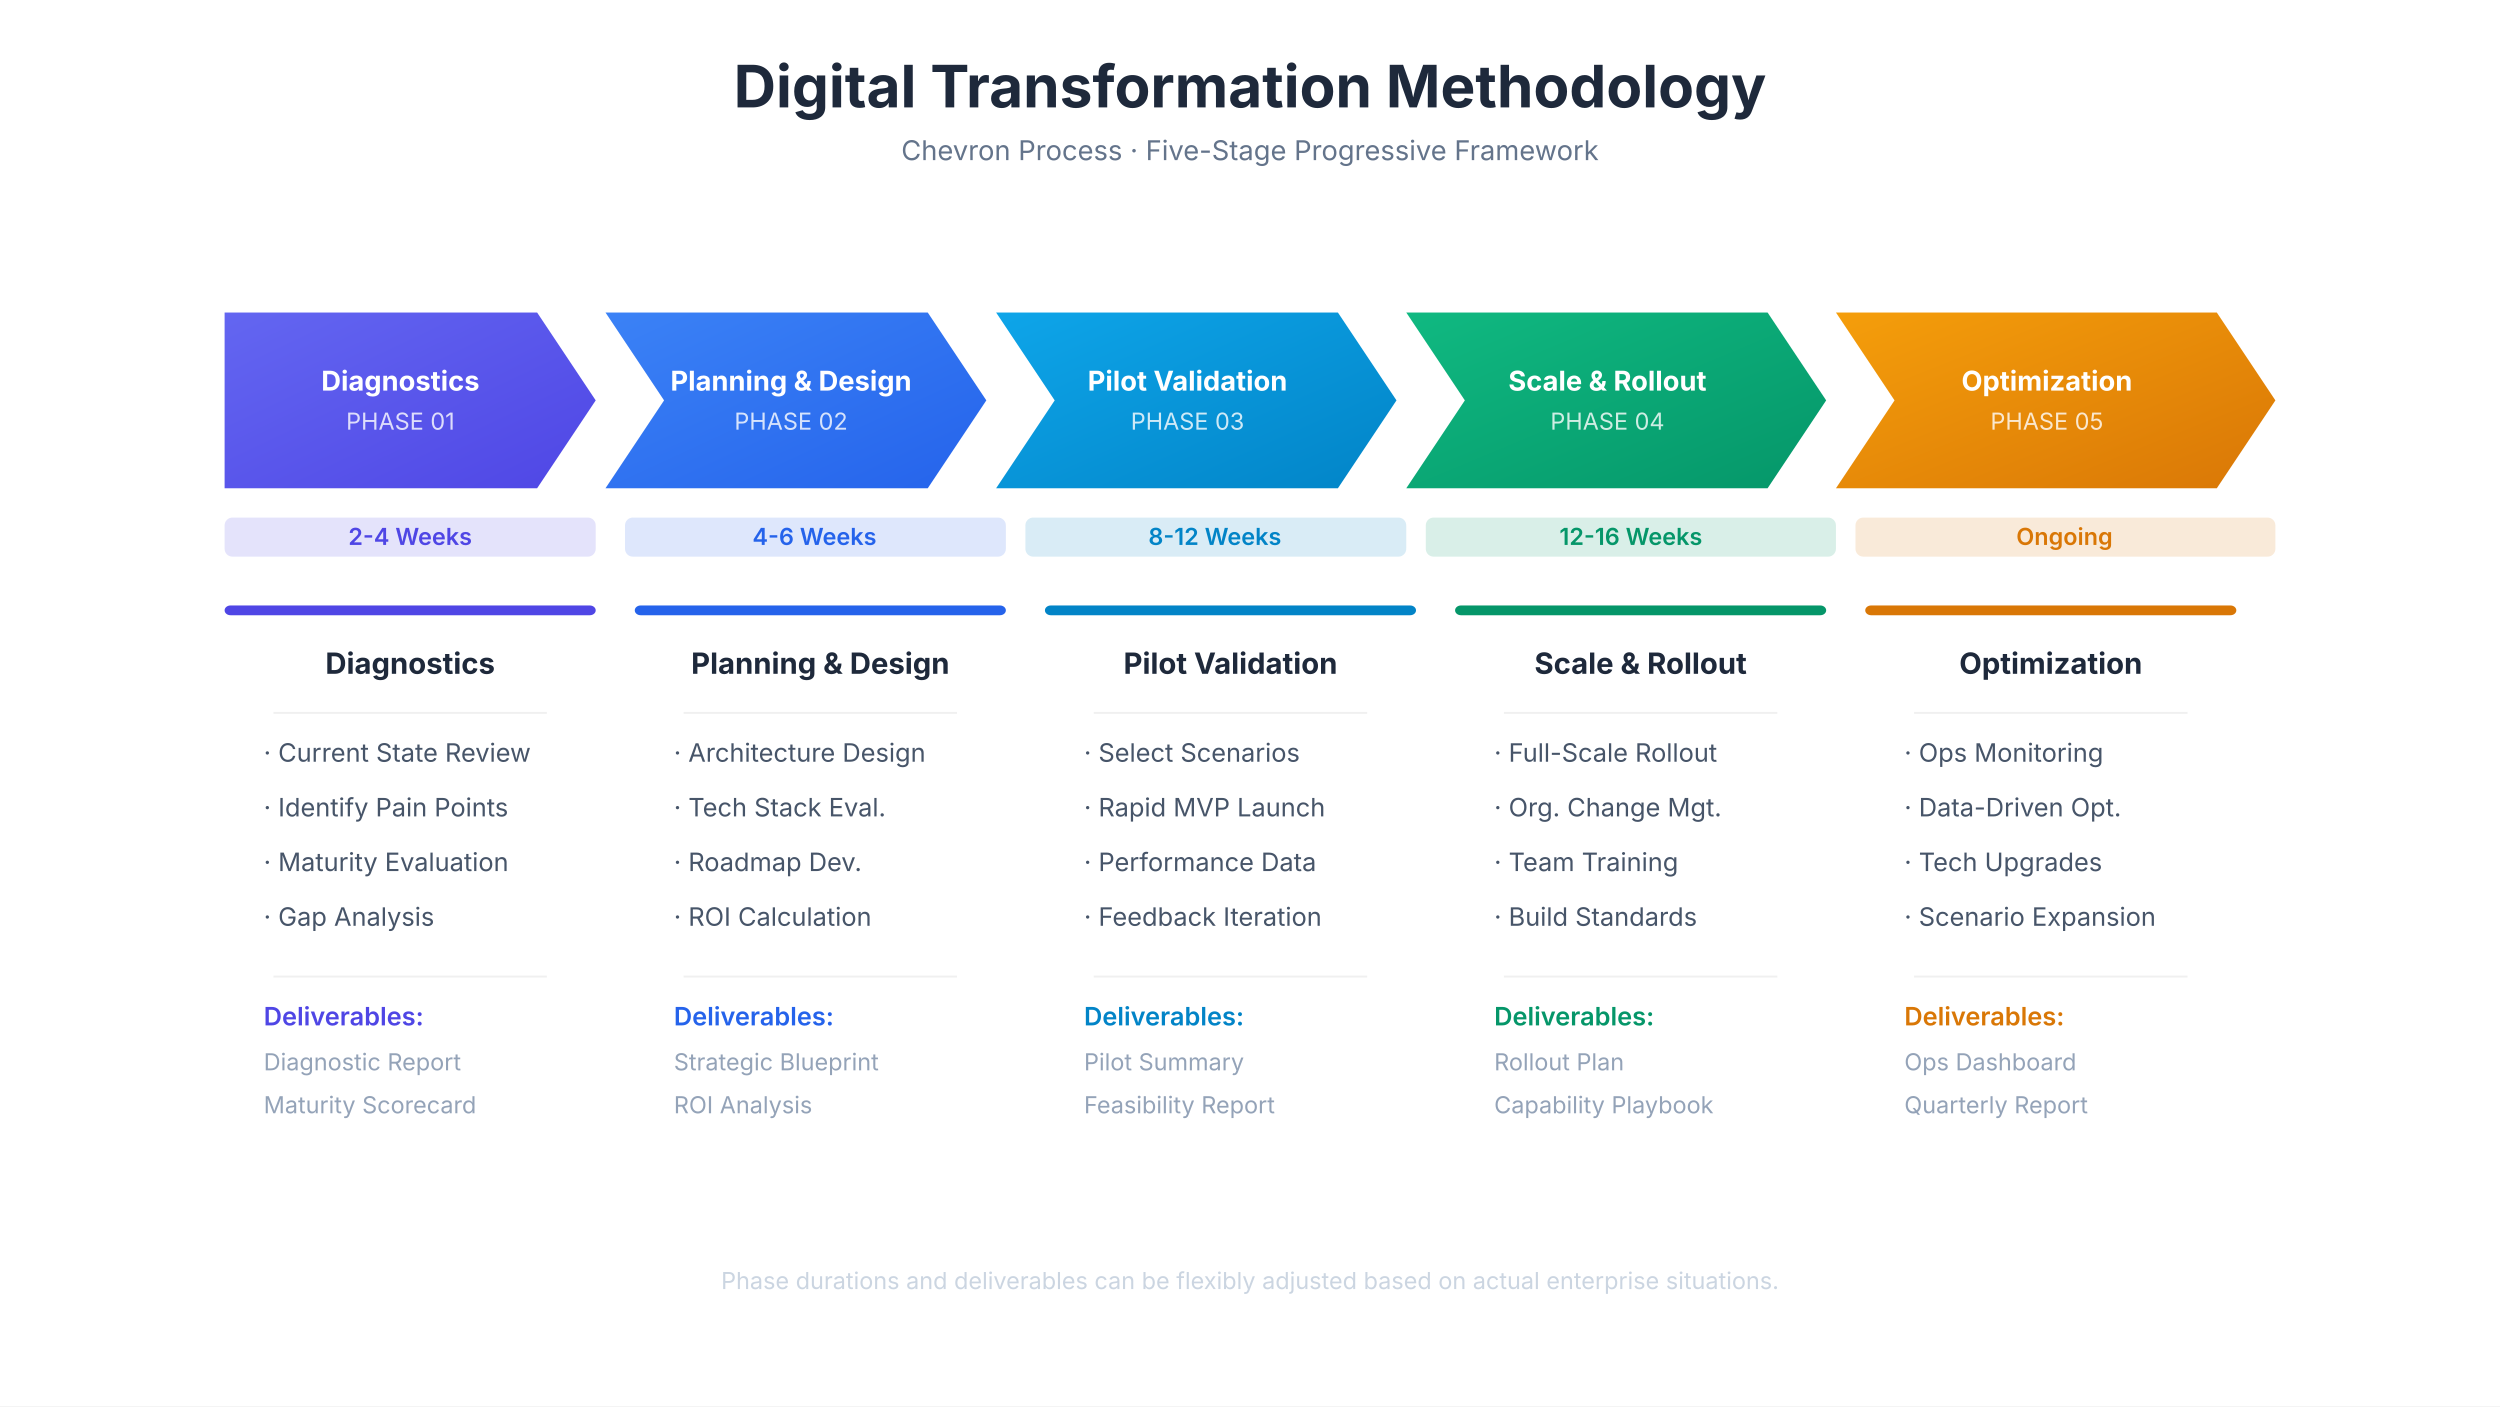
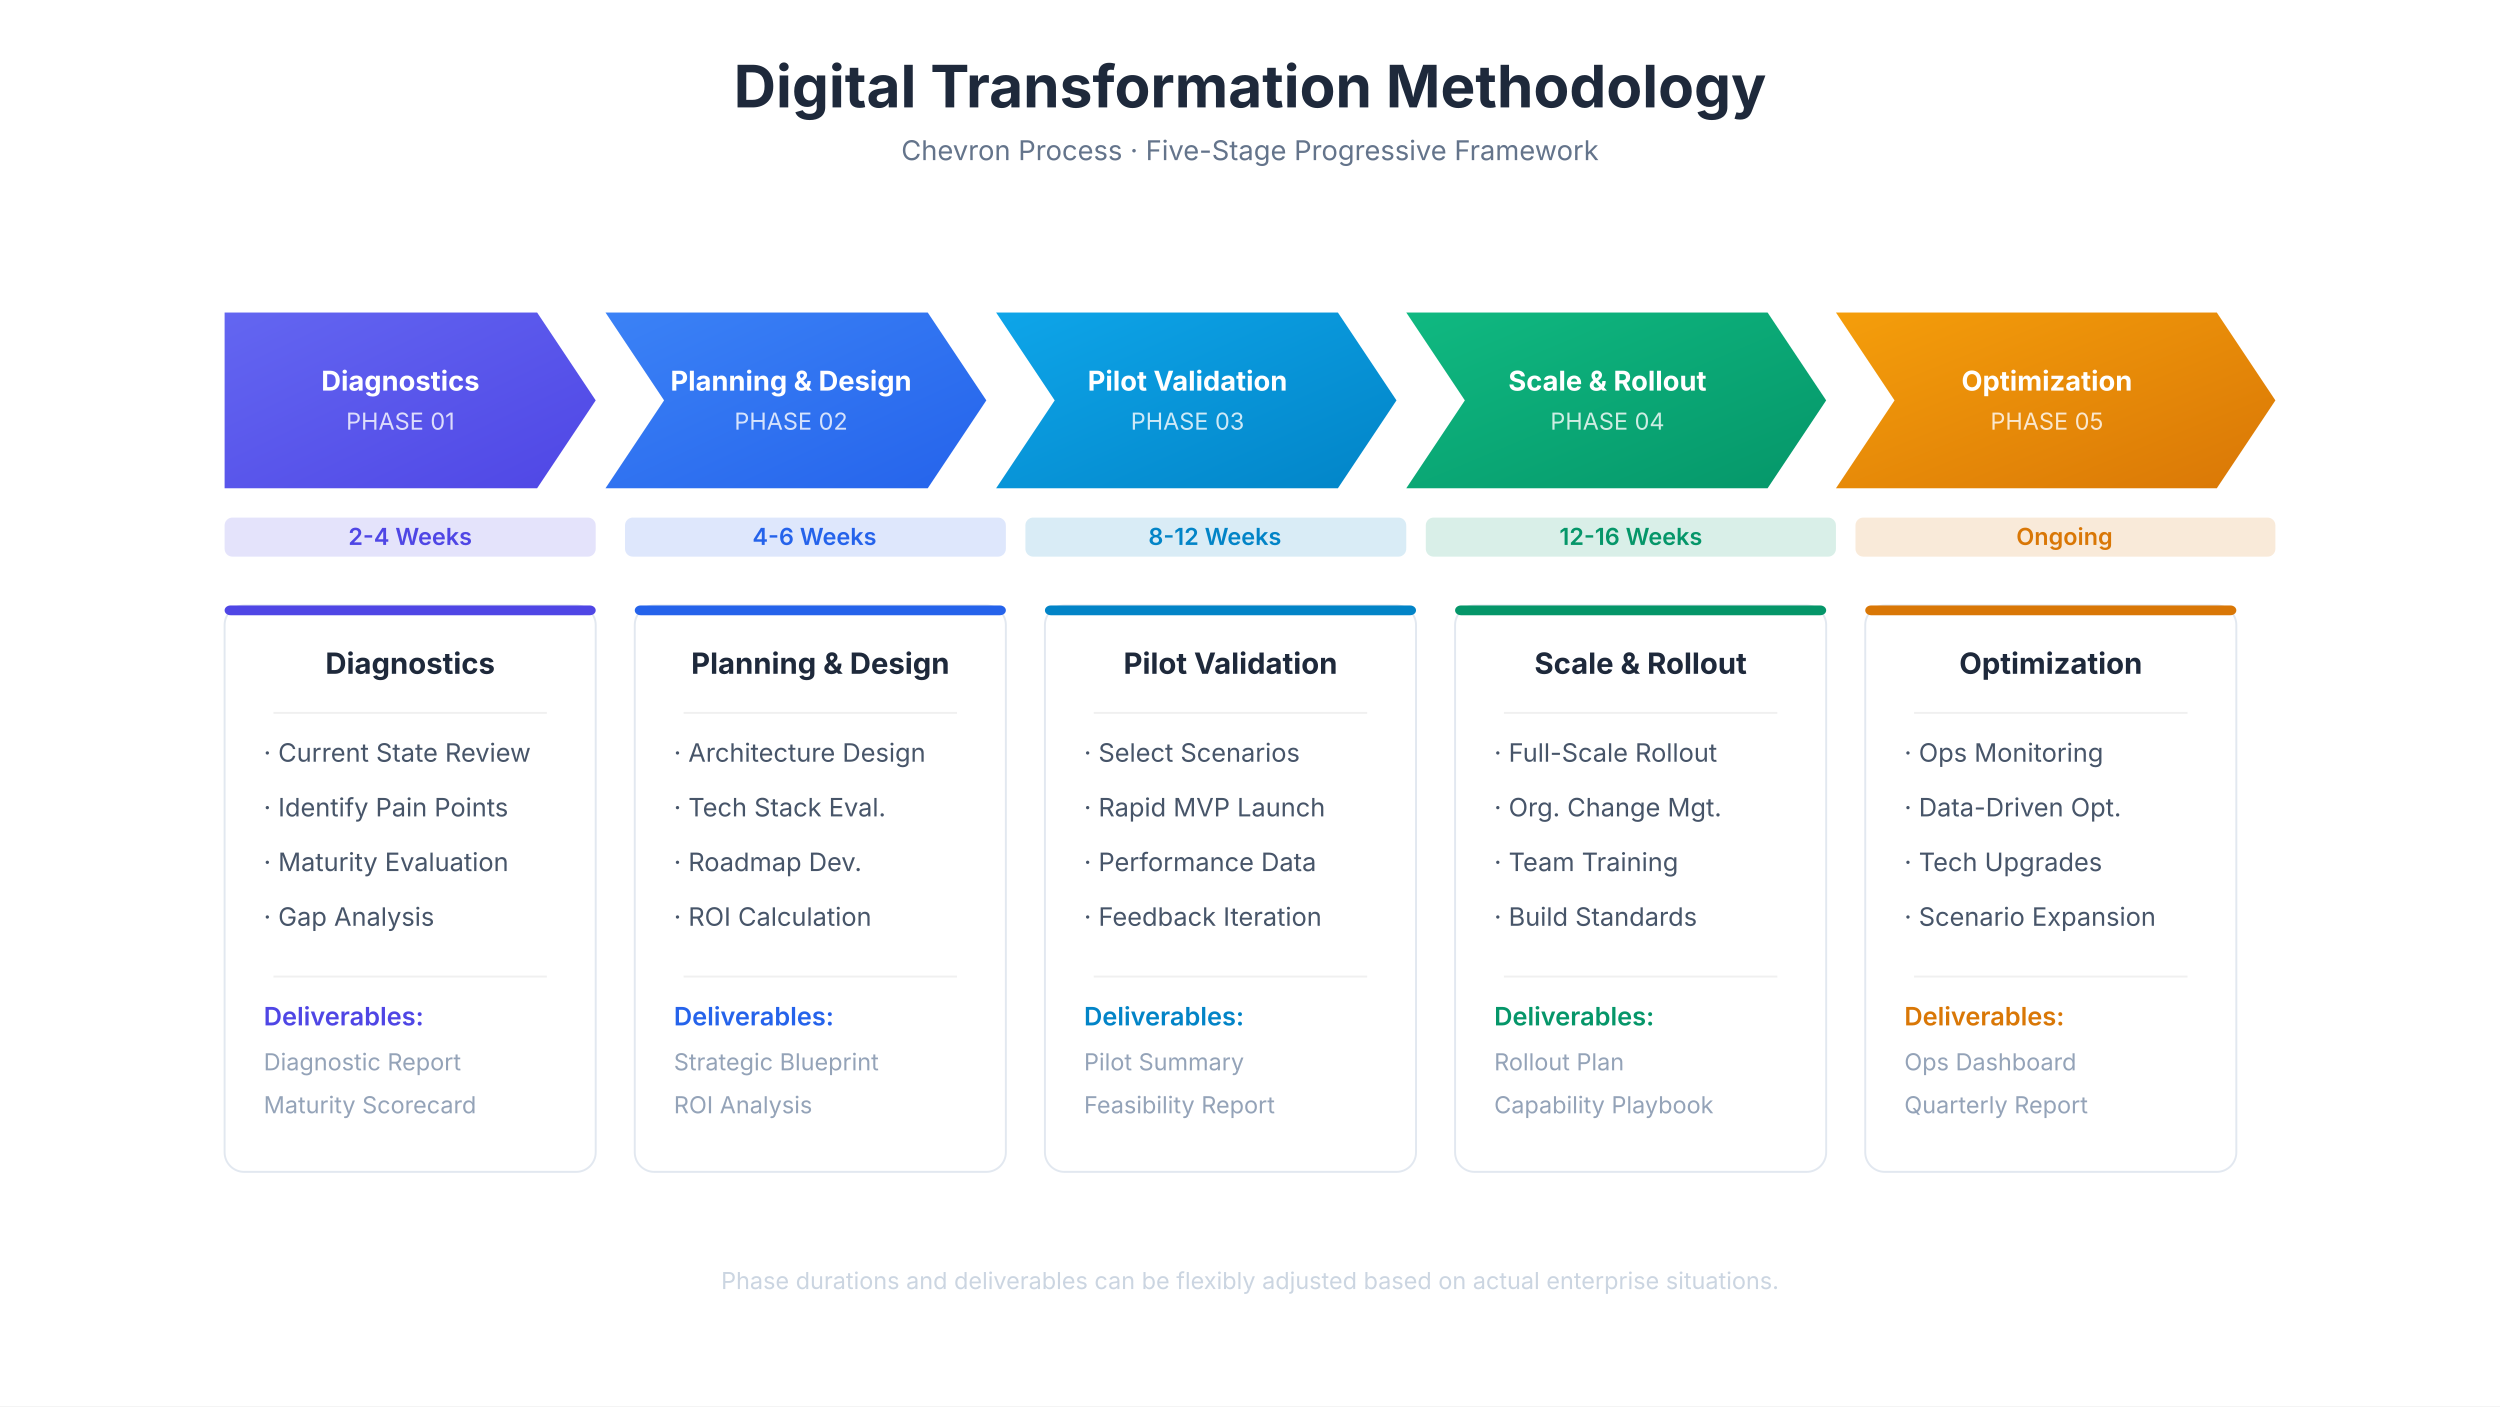
- <svg xmlns="http://www.w3.org/2000/svg" viewBox="0 0 1280 720" width="1280" height="720">
+ <svg xmlns="http://www.w3.org/2000/svg" viewBox="0 0 1280 720" width="1280" height="720" font-family="-apple-system, BlinkMacSystemFont, 'Segoe UI', sans-serif" font-size="12">
  <defs>
    <linearGradient id="gradPhase1" x1="0%" y1="0%" x2="100%" y2="100%">
      <stop offset="0%" style="stop-color:#6366F1;stop-opacity:1" />
      <stop offset="100%" style="stop-color:#4F46E5;stop-opacity:1" />
    </linearGradient>
    <linearGradient id="gradPhase2" x1="0%" y1="0%" x2="100%" y2="100%">
      <stop offset="0%" style="stop-color:#3B82F6;stop-opacity:1" />
      <stop offset="100%" style="stop-color:#2563EB;stop-opacity:1" />
    </linearGradient>
    <linearGradient id="gradPhase3" x1="0%" y1="0%" x2="100%" y2="100%">
      <stop offset="0%" style="stop-color:#0EA5E9;stop-opacity:1" />
      <stop offset="100%" style="stop-color:#0284C7;stop-opacity:1" />
    </linearGradient>
    <linearGradient id="gradPhase4" x1="0%" y1="0%" x2="100%" y2="100%">
      <stop offset="0%" style="stop-color:#10B981;stop-opacity:1" />
      <stop offset="100%" style="stop-color:#059669;stop-opacity:1" />
    </linearGradient>
    <linearGradient id="gradPhase5" x1="0%" y1="0%" x2="100%" y2="100%">
      <stop offset="0%" style="stop-color:#F59E0B;stop-opacity:1" />
      <stop offset="100%" style="stop-color:#D97706;stop-opacity:1" />
    </linearGradient>
  </defs>
  <rect width="1280" height="720" fill="#FFFFFF" />
-   <text x="640" y="55" text-anchor="middle" font-family="-apple-system, BlinkMacSystemFont, 'Segoe UI', sans-serif" font-size="30" font-weight="700" fill="#1E293B">Digital Transformation Methodology</text>
-   <text x="640" y="82" text-anchor="middle" font-family="-apple-system, BlinkMacSystemFont, 'Segoe UI', sans-serif" font-size="14" fill="#64748B">Chevron Process · Five-Stage Progressive Framework</text>
-   <g id="main-content" transform="translate(75, -60)">
+   <g id="header" data-pptx-bounds="280 25 720 68">
+     <text x="640" y="55" text-anchor="middle" font-size="30" font-weight="700" fill="#1E293B">Digital Transformation Methodology</text>
+     <text x="640" y="82" text-anchor="middle" font-size="14" fill="#64748B">Chevron Process · Five-Stage Progressive Framework</text>
+   </g>
+   <g id="main-content" transform="translate(75, -60)" data-pptx-bounds="115 160 1050 440">
    <g id="chevrons">
      <g id="chevron-1">
        <polygon points="40,220 200,220 230,265 200,310 40,310" fill="url(#gradPhase1)" />
-         <text x="130" y="260" text-anchor="middle" font-family="-apple-system, BlinkMacSystemFont, 'Segoe UI', sans-serif" font-size="14" font-weight="700" fill="#FFFFFF">Diagnostics</text>
-         <text x="130" y="280" text-anchor="middle" font-family="-apple-system, BlinkMacSystemFont, 'Segoe UI', sans-serif" font-size="12" fill="#FFFFFF" fill-opacity="0.8">PHASE 01</text>
+         <text x="130" y="260" text-anchor="middle" font-size="14" font-weight="700" fill="#FFFFFF">Diagnostics</text>
+         <text x="130" y="280" text-anchor="middle" fill="#FFFFFF" fill-opacity="0.8">PHASE 01</text>
      </g>
      <g id="chevron-2">
        <polygon points="235,220 400,220 430,265 400,310 235,310 265,265" fill="url(#gradPhase2)" />
-         <text x="330" y="260" text-anchor="middle" font-family="-apple-system, BlinkMacSystemFont, 'Segoe UI', sans-serif" font-size="14" font-weight="700" fill="#FFFFFF">Planning &amp; Design</text>
-         <text x="330" y="280" text-anchor="middle" font-family="-apple-system, BlinkMacSystemFont, 'Segoe UI', sans-serif" font-size="12" fill="#FFFFFF" fill-opacity="0.8">PHASE 02</text>
+         <text x="330" y="260" text-anchor="middle" font-size="14" font-weight="700" fill="#FFFFFF">Planning &amp; Design</text>
+         <text x="330" y="280" text-anchor="middle" fill="#FFFFFF" fill-opacity="0.8">PHASE 02</text>
      </g>
      <g id="chevron-3">
        <polygon points="435,220 610,220 640,265 610,310 435,310 465,265" fill="url(#gradPhase3)" />
-         <text x="533" y="260" text-anchor="middle" font-family="-apple-system, BlinkMacSystemFont, 'Segoe UI', sans-serif" font-size="14" font-weight="700" fill="#FFFFFF">Pilot Validation</text>
-         <text x="533" y="280" text-anchor="middle" font-family="-apple-system, BlinkMacSystemFont, 'Segoe UI', sans-serif" font-size="12" fill="#FFFFFF" fill-opacity="0.8">PHASE 03</text>
+         <text x="533" y="260" text-anchor="middle" font-size="14" font-weight="700" fill="#FFFFFF">Pilot Validation</text>
+         <text x="533" y="280" text-anchor="middle" fill="#FFFFFF" fill-opacity="0.8">PHASE 03</text>
      </g>
      <g id="chevron-4">
        <polygon points="645,220 830,220 860,265 830,310 645,310 675,265" fill="url(#gradPhase4)" />
-         <text x="748" y="260" text-anchor="middle" font-family="-apple-system, BlinkMacSystemFont, 'Segoe UI', sans-serif" font-size="14" font-weight="700" fill="#FFFFFF">Scale &amp; Rollout</text>
-         <text x="748" y="280" text-anchor="middle" font-family="-apple-system, BlinkMacSystemFont, 'Segoe UI', sans-serif" font-size="12" fill="#FFFFFF" fill-opacity="0.8">PHASE 04</text>
+         <text x="748" y="260" text-anchor="middle" font-size="14" font-weight="700" fill="#FFFFFF">Scale &amp; Rollout</text>
+         <text x="748" y="280" text-anchor="middle" fill="#FFFFFF" fill-opacity="0.8">PHASE 04</text>
      </g>
      <g id="chevron-5">
        <polygon points="865,220 1060,220 1090,265 1060,310 865,310 895,265" fill="url(#gradPhase5)" />
-         <text x="973" y="260" text-anchor="middle" font-family="-apple-system, BlinkMacSystemFont, 'Segoe UI', sans-serif" font-size="14" font-weight="700" fill="#FFFFFF">Optimization</text>
-         <text x="973" y="280" text-anchor="middle" font-family="-apple-system, BlinkMacSystemFont, 'Segoe UI', sans-serif" font-size="12" fill="#FFFFFF" fill-opacity="0.8">PHASE 05</text>
+         <text x="973" y="260" text-anchor="middle" font-size="14" font-weight="700" fill="#FFFFFF">Optimization</text>
+         <text x="973" y="280" text-anchor="middle" fill="#FFFFFF" fill-opacity="0.8">PHASE 05</text>
      </g>
    </g>
    <g id="timeline">
      <rect x="40" y="325" width="190" height="20" rx="4" fill="#4F46E5" fill-opacity="0.15" />
-       <text x="135" y="339" text-anchor="middle" font-family="-apple-system, BlinkMacSystemFont, 'Segoe UI', sans-serif" font-size="12" font-weight="600" fill="#4F46E5">2-4 Weeks</text>
+       <text x="135" y="339" text-anchor="middle" font-weight="600" fill="#4F46E5">2-4 Weeks</text>
      <rect x="245" y="325" width="195" height="20" rx="4" fill="#2563EB" fill-opacity="0.15" />
-       <text x="342" y="339" text-anchor="middle" font-family="-apple-system, BlinkMacSystemFont, 'Segoe UI', sans-serif" font-size="12" font-weight="600" fill="#2563EB">4-6 Weeks</text>
+       <text x="342" y="339" text-anchor="middle" font-weight="600" fill="#2563EB">4-6 Weeks</text>
      <rect x="450" y="325" width="195" height="20" rx="4" fill="#0284C7" fill-opacity="0.15" />
-       <text x="547" y="339" text-anchor="middle" font-family="-apple-system, BlinkMacSystemFont, 'Segoe UI', sans-serif" font-size="12" font-weight="600" fill="#0284C7">8-12 Weeks</text>
+       <text x="547" y="339" text-anchor="middle" font-weight="600" fill="#0284C7">8-12 Weeks</text>
      <rect x="655" y="325" width="210" height="20" rx="4" fill="#059669" fill-opacity="0.15" />
-       <text x="760" y="339" text-anchor="middle" font-family="-apple-system, BlinkMacSystemFont, 'Segoe UI', sans-serif" font-size="12" font-weight="600" fill="#059669">12-16 Weeks</text>
+       <text x="760" y="339" text-anchor="middle" font-weight="600" fill="#059669">12-16 Weeks</text>
      <rect x="875" y="325" width="215" height="20" rx="4" fill="#D97706" fill-opacity="0.15" />
-       <text x="982" y="339" text-anchor="middle" font-family="-apple-system, BlinkMacSystemFont, 'Segoe UI', sans-serif" font-size="12" font-weight="600" fill="#D97706">Ongoing</text>
+       <text x="982" y="339" text-anchor="middle" font-weight="600" fill="#D97706">Ongoing</text>
    </g>
    <g id="cards">
      <g id="card-1">
        <g>
-           <rect x="40" y="370" width="190" height="290" rx="10" fill="#FFFFFF" />
+           <rect x="40" y="370" width="190" height="290" rx="10" fill="#FFFFFF" stroke="#E2E8F0" stroke-width="1" />
          <rect x="40" y="370" width="190" height="5" rx="3" fill="#4F46E5" />
-           <text x="135" y="405" text-anchor="middle" font-family="-apple-system, BlinkMacSystemFont, 'Segoe UI', sans-serif" font-size="15" font-weight="700" fill="#1E293B">Diagnostics</text>
+           <text x="135" y="405" text-anchor="middle" font-size="15" font-weight="700" fill="#1E293B">Diagnostics</text>
          <line x1="65" y1="425" x2="205" y2="425" stroke="#F0F0F0" stroke-width="1" />
-           <text x="60" y="450" font-family="-apple-system, BlinkMacSystemFont, 'Segoe UI', sans-serif" font-size="13" fill="#475569">· Current State Review</text>
-           <text x="60" y="478" font-family="-apple-system, BlinkMacSystemFont, 'Segoe UI', sans-serif" font-size="13" fill="#475569">· Identify Pain Points</text>
-           <text x="60" y="506" font-family="-apple-system, BlinkMacSystemFont, 'Segoe UI', sans-serif" font-size="13" fill="#475569">· Maturity Evaluation</text>
-           <text x="60" y="534" font-family="-apple-system, BlinkMacSystemFont, 'Segoe UI', sans-serif" font-size="13" fill="#475569">· Gap Analysis</text>
+           <text x="60" y="450" font-size="13" fill="#475569">· Current State Review</text>
+           <text x="60" y="478" font-size="13" fill="#475569">· Identify Pain Points</text>
+           <text x="60" y="506" font-size="13" fill="#475569">· Maturity Evaluation</text>
+           <text x="60" y="534" font-size="13" fill="#475569">· Gap Analysis</text>
          <line x1="65" y1="560" x2="205" y2="560" stroke="#F0F0F0" stroke-width="1" />
-           <text x="60" y="585" font-family="-apple-system, BlinkMacSystemFont, 'Segoe UI', sans-serif" font-size="13" font-weight="600" fill="#4F46E5">Deliverables:</text>
-           <text x="60" y="608" font-family="-apple-system, BlinkMacSystemFont, 'Segoe UI', sans-serif" font-size="12" fill="#94A3B8">Diagnostic Report</text>
-           <text x="60" y="630" font-family="-apple-system, BlinkMacSystemFont, 'Segoe UI', sans-serif" font-size="12" fill="#94A3B8">Maturity Scorecard</text>
+           <text x="60" y="585" font-size="13" font-weight="600" fill="#4F46E5">Deliverables:</text>
+           <text x="60" y="608" fill="#94A3B8">Diagnostic Report</text>
+           <text x="60" y="630" fill="#94A3B8">Maturity Scorecard</text>
        </g>
      </g>
      <g id="card-2">
        <g>
-           <rect x="250" y="370" width="190" height="290" rx="10" fill="#FFFFFF" />
+           <rect x="250" y="370" width="190" height="290" rx="10" fill="#FFFFFF" stroke="#E2E8F0" stroke-width="1" />
          <rect x="250" y="370" width="190" height="5" rx="3" fill="#2563EB" />
-           <text x="345" y="405" text-anchor="middle" font-family="-apple-system, BlinkMacSystemFont, 'Segoe UI', sans-serif" font-size="15" font-weight="700" fill="#1E293B">Planning &amp; Design</text>
+           <text x="345" y="405" text-anchor="middle" font-size="15" font-weight="700" fill="#1E293B">Planning &amp; Design</text>
          <line x1="275" y1="425" x2="415" y2="425" stroke="#F0F0F0" stroke-width="1" />
-           <text x="270" y="450" font-family="-apple-system, BlinkMacSystemFont, 'Segoe UI', sans-serif" font-size="13" fill="#475569">· Architecture Design</text>
-           <text x="270" y="478" font-family="-apple-system, BlinkMacSystemFont, 'Segoe UI', sans-serif" font-size="13" fill="#475569">· Tech Stack Eval.</text>
-           <text x="270" y="506" font-family="-apple-system, BlinkMacSystemFont, 'Segoe UI', sans-serif" font-size="13" fill="#475569">· Roadmap Dev.</text>
-           <text x="270" y="534" font-family="-apple-system, BlinkMacSystemFont, 'Segoe UI', sans-serif" font-size="13" fill="#475569">· ROI Calculation</text>
+           <text x="270" y="450" font-size="13" fill="#475569">· Architecture Design</text>
+           <text x="270" y="478" font-size="13" fill="#475569">· Tech Stack Eval.</text>
+           <text x="270" y="506" font-size="13" fill="#475569">· Roadmap Dev.</text>
+           <text x="270" y="534" font-size="13" fill="#475569">· ROI Calculation</text>
          <line x1="275" y1="560" x2="415" y2="560" stroke="#F0F0F0" stroke-width="1" />
-           <text x="270" y="585" font-family="-apple-system, BlinkMacSystemFont, 'Segoe UI', sans-serif" font-size="13" font-weight="600" fill="#2563EB">Deliverables:</text>
-           <text x="270" y="608" font-family="-apple-system, BlinkMacSystemFont, 'Segoe UI', sans-serif" font-size="12" fill="#94A3B8">Strategic Blueprint</text>
-           <text x="270" y="630" font-family="-apple-system, BlinkMacSystemFont, 'Segoe UI', sans-serif" font-size="12" fill="#94A3B8">ROI Analysis</text>
+           <text x="270" y="585" font-size="13" font-weight="600" fill="#2563EB">Deliverables:</text>
+           <text x="270" y="608" fill="#94A3B8">Strategic Blueprint</text>
+           <text x="270" y="630" fill="#94A3B8">ROI Analysis</text>
        </g>
      </g>
      <g id="card-3">
        <g>
-           <rect x="460" y="370" width="190" height="290" rx="10" fill="#FFFFFF" />
+           <rect x="460" y="370" width="190" height="290" rx="10" fill="#FFFFFF" stroke="#E2E8F0" stroke-width="1" />
          <rect x="460" y="370" width="190" height="5" rx="3" fill="#0284C7" />
-           <text x="555" y="405" text-anchor="middle" font-family="-apple-system, BlinkMacSystemFont, 'Segoe UI', sans-serif" font-size="15" font-weight="700" fill="#1E293B">Pilot Validation</text>
+           <text x="555" y="405" text-anchor="middle" font-size="15" font-weight="700" fill="#1E293B">Pilot Validation</text>
          <line x1="485" y1="425" x2="625" y2="425" stroke="#F0F0F0" stroke-width="1" />
-           <text x="480" y="450" font-family="-apple-system, BlinkMacSystemFont, 'Segoe UI', sans-serif" font-size="13" fill="#475569">· Select Scenarios</text>
-           <text x="480" y="478" font-family="-apple-system, BlinkMacSystemFont, 'Segoe UI', sans-serif" font-size="13" fill="#475569">· Rapid MVP Launch</text>
-           <text x="480" y="506" font-family="-apple-system, BlinkMacSystemFont, 'Segoe UI', sans-serif" font-size="13" fill="#475569">· Performance Data</text>
-           <text x="480" y="534" font-family="-apple-system, BlinkMacSystemFont, 'Segoe UI', sans-serif" font-size="13" fill="#475569">· Feedback Iteration</text>
+           <text x="480" y="450" font-size="13" fill="#475569">· Select Scenarios</text>
+           <text x="480" y="478" font-size="13" fill="#475569">· Rapid MVP Launch</text>
+           <text x="480" y="506" font-size="13" fill="#475569">· Performance Data</text>
+           <text x="480" y="534" font-size="13" fill="#475569">· Feedback Iteration</text>
          <line x1="485" y1="560" x2="625" y2="560" stroke="#F0F0F0" stroke-width="1" />
-           <text x="480" y="585" font-family="-apple-system, BlinkMacSystemFont, 'Segoe UI', sans-serif" font-size="13" font-weight="600" fill="#0284C7">Deliverables:</text>
-           <text x="480" y="608" font-family="-apple-system, BlinkMacSystemFont, 'Segoe UI', sans-serif" font-size="12" fill="#94A3B8">Pilot Summary</text>
-           <text x="480" y="630" font-family="-apple-system, BlinkMacSystemFont, 'Segoe UI', sans-serif" font-size="12" fill="#94A3B8">Feasibility Report</text>
+           <text x="480" y="585" font-size="13" font-weight="600" fill="#0284C7">Deliverables:</text>
+           <text x="480" y="608" fill="#94A3B8">Pilot Summary</text>
+           <text x="480" y="630" fill="#94A3B8">Feasibility Report</text>
        </g>
      </g>
      <g id="card-4">
        <g>
-           <rect x="670" y="370" width="190" height="290" rx="10" fill="#FFFFFF" />
+           <rect x="670" y="370" width="190" height="290" rx="10" fill="#FFFFFF" stroke="#E2E8F0" stroke-width="1" />
          <rect x="670" y="370" width="190" height="5" rx="3" fill="#059669" />
-           <text x="765" y="405" text-anchor="middle" font-family="-apple-system, BlinkMacSystemFont, 'Segoe UI', sans-serif" font-size="15" font-weight="700" fill="#1E293B">Scale &amp; Rollout</text>
+           <text x="765" y="405" text-anchor="middle" font-size="15" font-weight="700" fill="#1E293B">Scale &amp; Rollout</text>
          <line x1="695" y1="425" x2="835" y2="425" stroke="#F0F0F0" stroke-width="1" />
-           <text x="690" y="450" font-family="-apple-system, BlinkMacSystemFont, 'Segoe UI', sans-serif" font-size="13" fill="#475569">· Full-Scale Rollout</text>
-           <text x="690" y="478" font-family="-apple-system, BlinkMacSystemFont, 'Segoe UI', sans-serif" font-size="13" fill="#475569">· Org. Change Mgt.</text>
-           <text x="690" y="506" font-family="-apple-system, BlinkMacSystemFont, 'Segoe UI', sans-serif" font-size="13" fill="#475569">· Team Training</text>
-           <text x="690" y="534" font-family="-apple-system, BlinkMacSystemFont, 'Segoe UI', sans-serif" font-size="13" fill="#475569">· Build Standards</text>
+           <text x="690" y="450" font-size="13" fill="#475569">· Full-Scale Rollout</text>
+           <text x="690" y="478" font-size="13" fill="#475569">· Org. Change Mgt.</text>
+           <text x="690" y="506" font-size="13" fill="#475569">· Team Training</text>
+           <text x="690" y="534" font-size="13" fill="#475569">· Build Standards</text>
          <line x1="695" y1="560" x2="835" y2="560" stroke="#F0F0F0" stroke-width="1" />
-           <text x="690" y="585" font-family="-apple-system, BlinkMacSystemFont, 'Segoe UI', sans-serif" font-size="13" font-weight="600" fill="#059669">Deliverables:</text>
-           <text x="690" y="608" font-family="-apple-system, BlinkMacSystemFont, 'Segoe UI', sans-serif" font-size="12" fill="#94A3B8">Rollout Plan</text>
-           <text x="690" y="630" font-family="-apple-system, BlinkMacSystemFont, 'Segoe UI', sans-serif" font-size="12" fill="#94A3B8">Capability Playbook</text>
+           <text x="690" y="585" font-size="13" font-weight="600" fill="#059669">Deliverables:</text>
+           <text x="690" y="608" fill="#94A3B8">Rollout Plan</text>
+           <text x="690" y="630" fill="#94A3B8">Capability Playbook</text>
        </g>
      </g>
      <g id="card-5">
        <g>
-           <rect x="880" y="370" width="190" height="290" rx="10" fill="#FFFFFF" />
+           <rect x="880" y="370" width="190" height="290" rx="10" fill="#FFFFFF" stroke="#E2E8F0" stroke-width="1" />
          <rect x="880" y="370" width="190" height="5" rx="3" fill="#D97706" />
-           <text x="975" y="405" text-anchor="middle" font-family="-apple-system, BlinkMacSystemFont, 'Segoe UI', sans-serif" font-size="15" font-weight="700" fill="#1E293B">Optimization</text>
+           <text x="975" y="405" text-anchor="middle" font-size="15" font-weight="700" fill="#1E293B">Optimization</text>
          <line x1="905" y1="425" x2="1045" y2="425" stroke="#F0F0F0" stroke-width="1" />
-           <text x="900" y="450" font-family="-apple-system, BlinkMacSystemFont, 'Segoe UI', sans-serif" font-size="13" fill="#475569">· Ops Monitoring</text>
-           <text x="900" y="478" font-family="-apple-system, BlinkMacSystemFont, 'Segoe UI', sans-serif" font-size="13" fill="#475569">· Data-Driven Opt.</text>
-           <text x="900" y="506" font-family="-apple-system, BlinkMacSystemFont, 'Segoe UI', sans-serif" font-size="13" fill="#475569">· Tech Upgrades</text>
-           <text x="900" y="534" font-family="-apple-system, BlinkMacSystemFont, 'Segoe UI', sans-serif" font-size="13" fill="#475569">· Scenario Expansion</text>
+           <text x="900" y="450" font-size="13" fill="#475569">· Ops Monitoring</text>
+           <text x="900" y="478" font-size="13" fill="#475569">· Data-Driven Opt.</text>
+           <text x="900" y="506" font-size="13" fill="#475569">· Tech Upgrades</text>
+           <text x="900" y="534" font-size="13" fill="#475569">· Scenario Expansion</text>
          <line x1="905" y1="560" x2="1045" y2="560" stroke="#F0F0F0" stroke-width="1" />
-           <text x="900" y="585" font-family="-apple-system, BlinkMacSystemFont, 'Segoe UI', sans-serif" font-size="13" font-weight="600" fill="#D97706">Deliverables:</text>
-           <text x="900" y="608" font-family="-apple-system, BlinkMacSystemFont, 'Segoe UI', sans-serif" font-size="12" fill="#94A3B8">Ops Dashboard</text>
-           <text x="900" y="630" font-family="-apple-system, BlinkMacSystemFont, 'Segoe UI', sans-serif" font-size="12" fill="#94A3B8">Quarterly Report</text>
+           <text x="900" y="585" font-size="13" font-weight="600" fill="#D97706">Deliverables:</text>
+           <text x="900" y="608" fill="#94A3B8">Ops Dashboard</text>
+           <text x="900" y="630" fill="#94A3B8">Quarterly Report</text>
        </g>
      </g>
    </g>
  </g>
-   <text x="640" y="660" text-anchor="middle" font-family="-apple-system, BlinkMacSystemFont, 'Segoe UI', sans-serif" font-size="12" fill="#CBD5E1">Phase durations and deliverables can be flexibly adjusted based on actual enterprise situations.</text>
+   <g id="footer" data-pptx-bounds="300 640 680 25">
+     <text x="640" y="660" text-anchor="middle" fill="#CBD5E1">Phase durations and deliverables can be flexibly adjusted based on actual enterprise situations.</text>
+   </g>
</svg>
